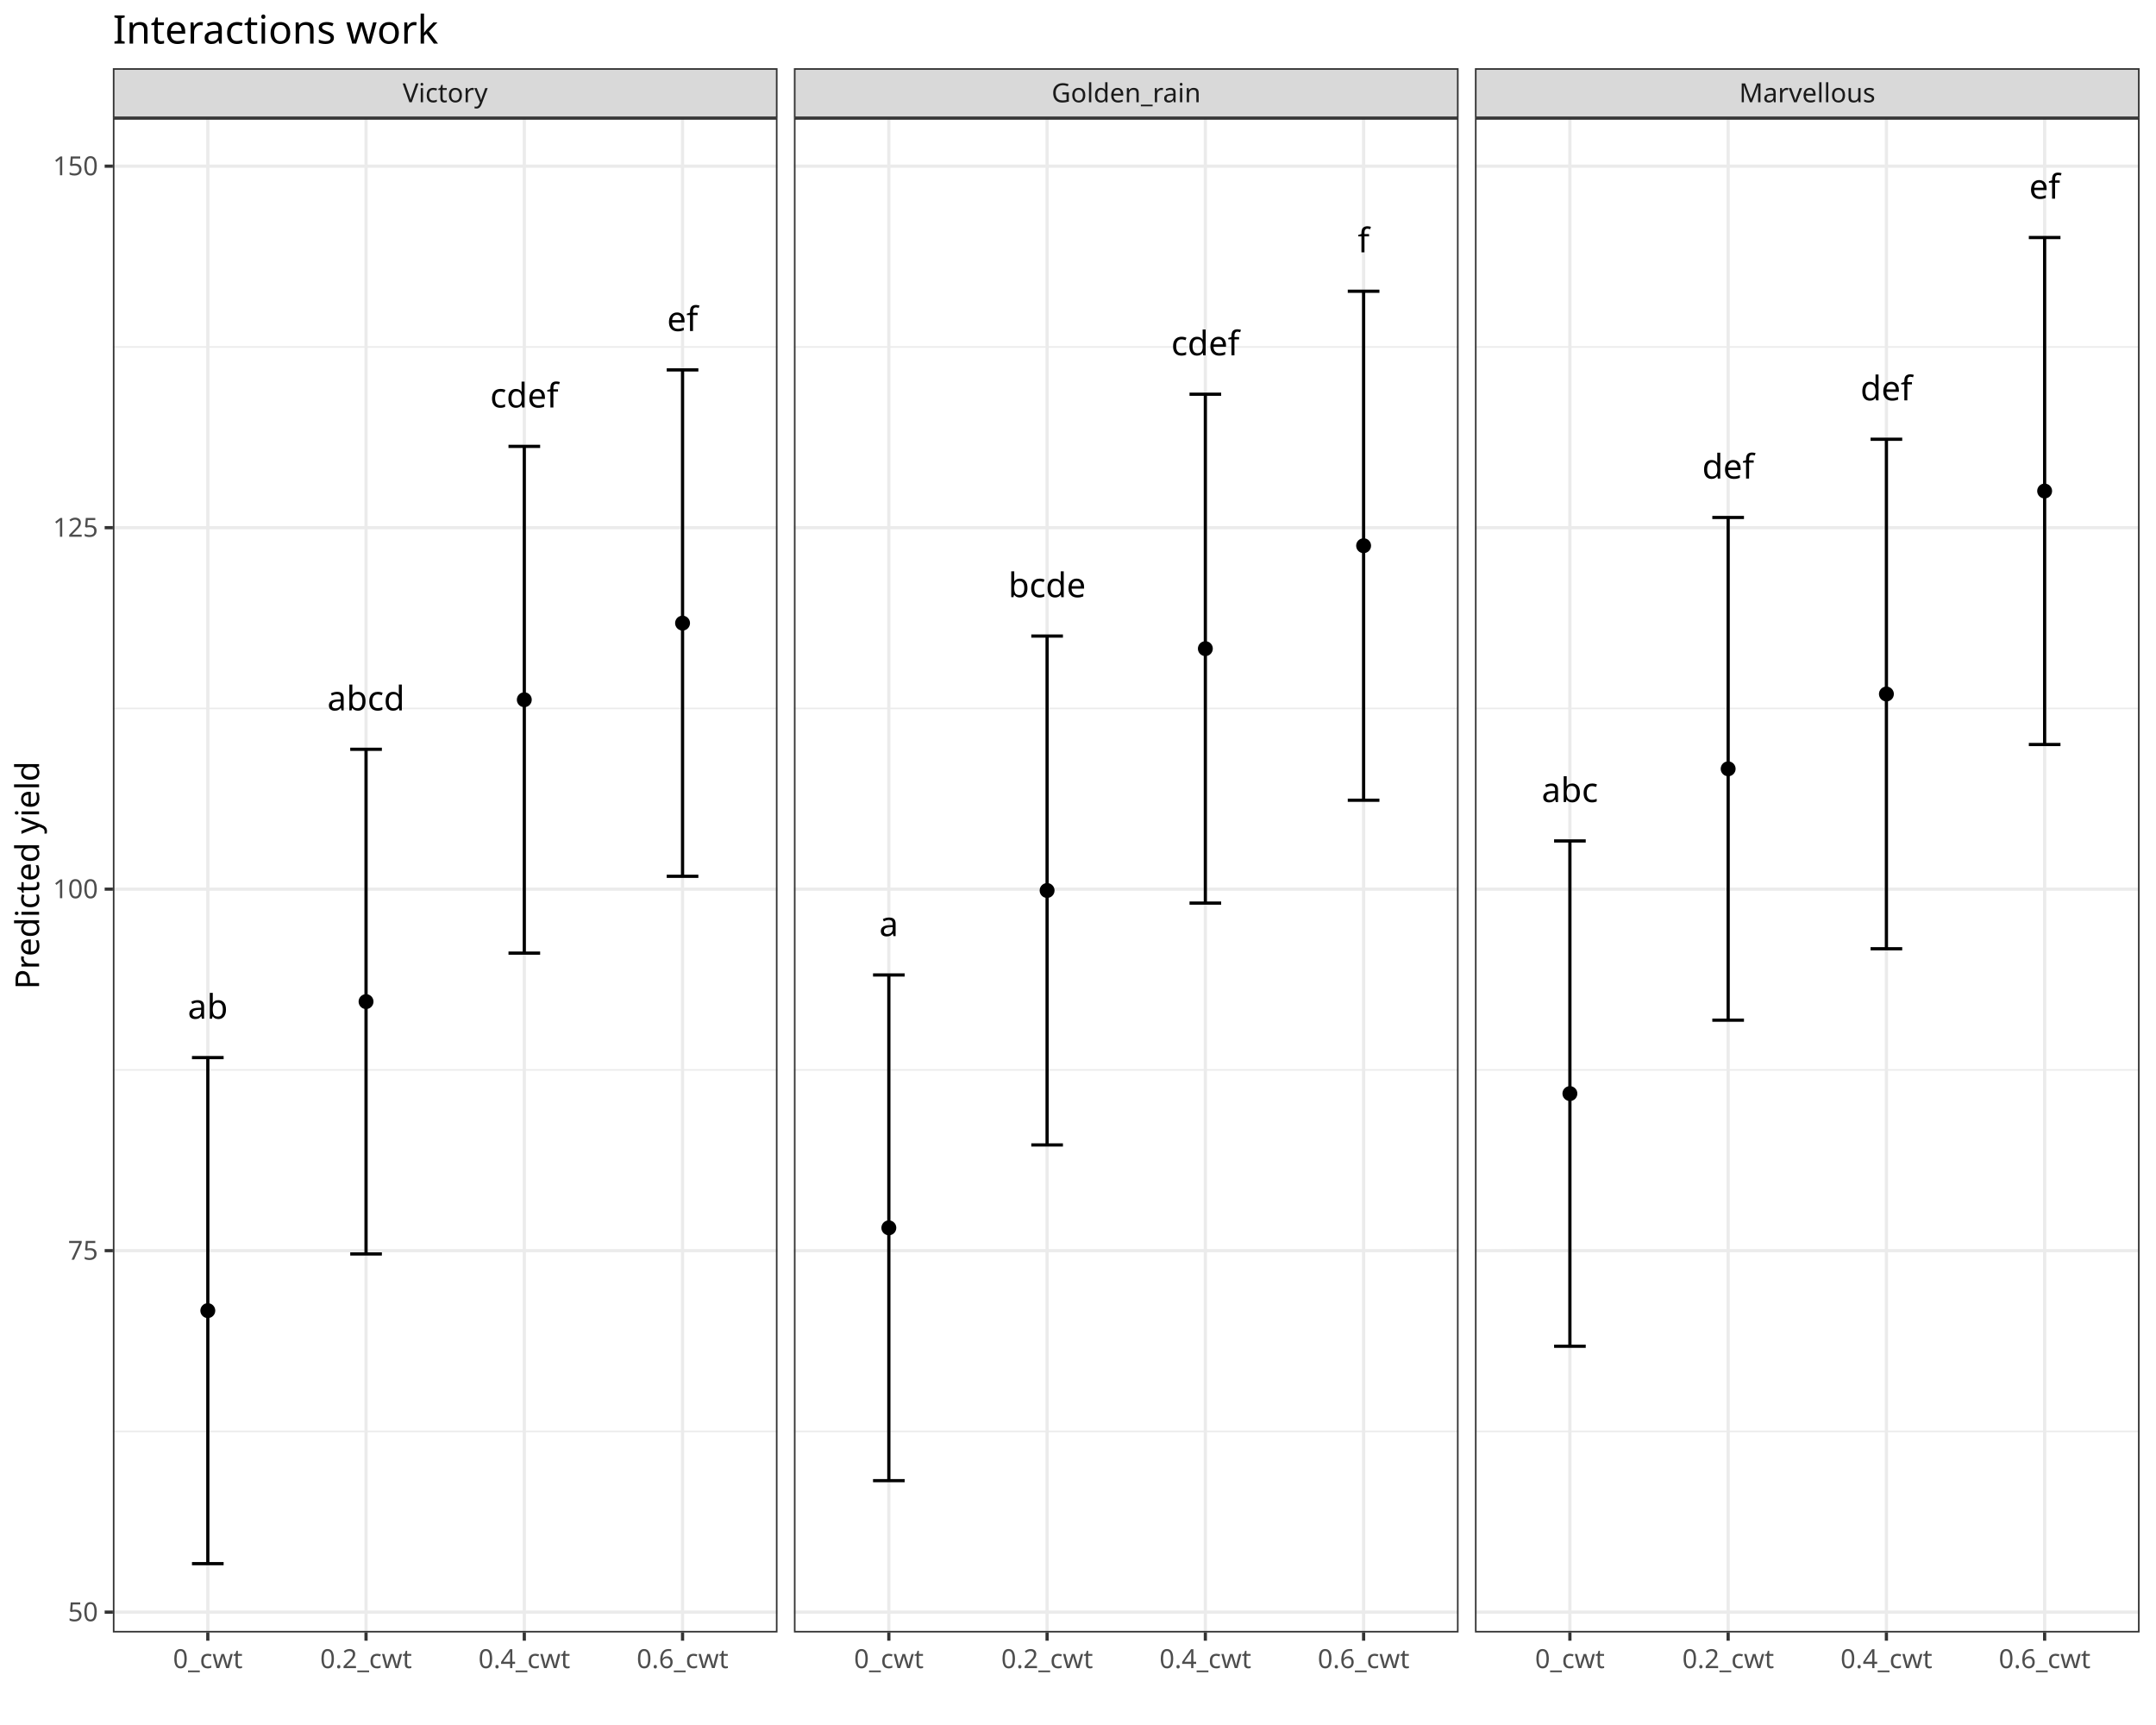
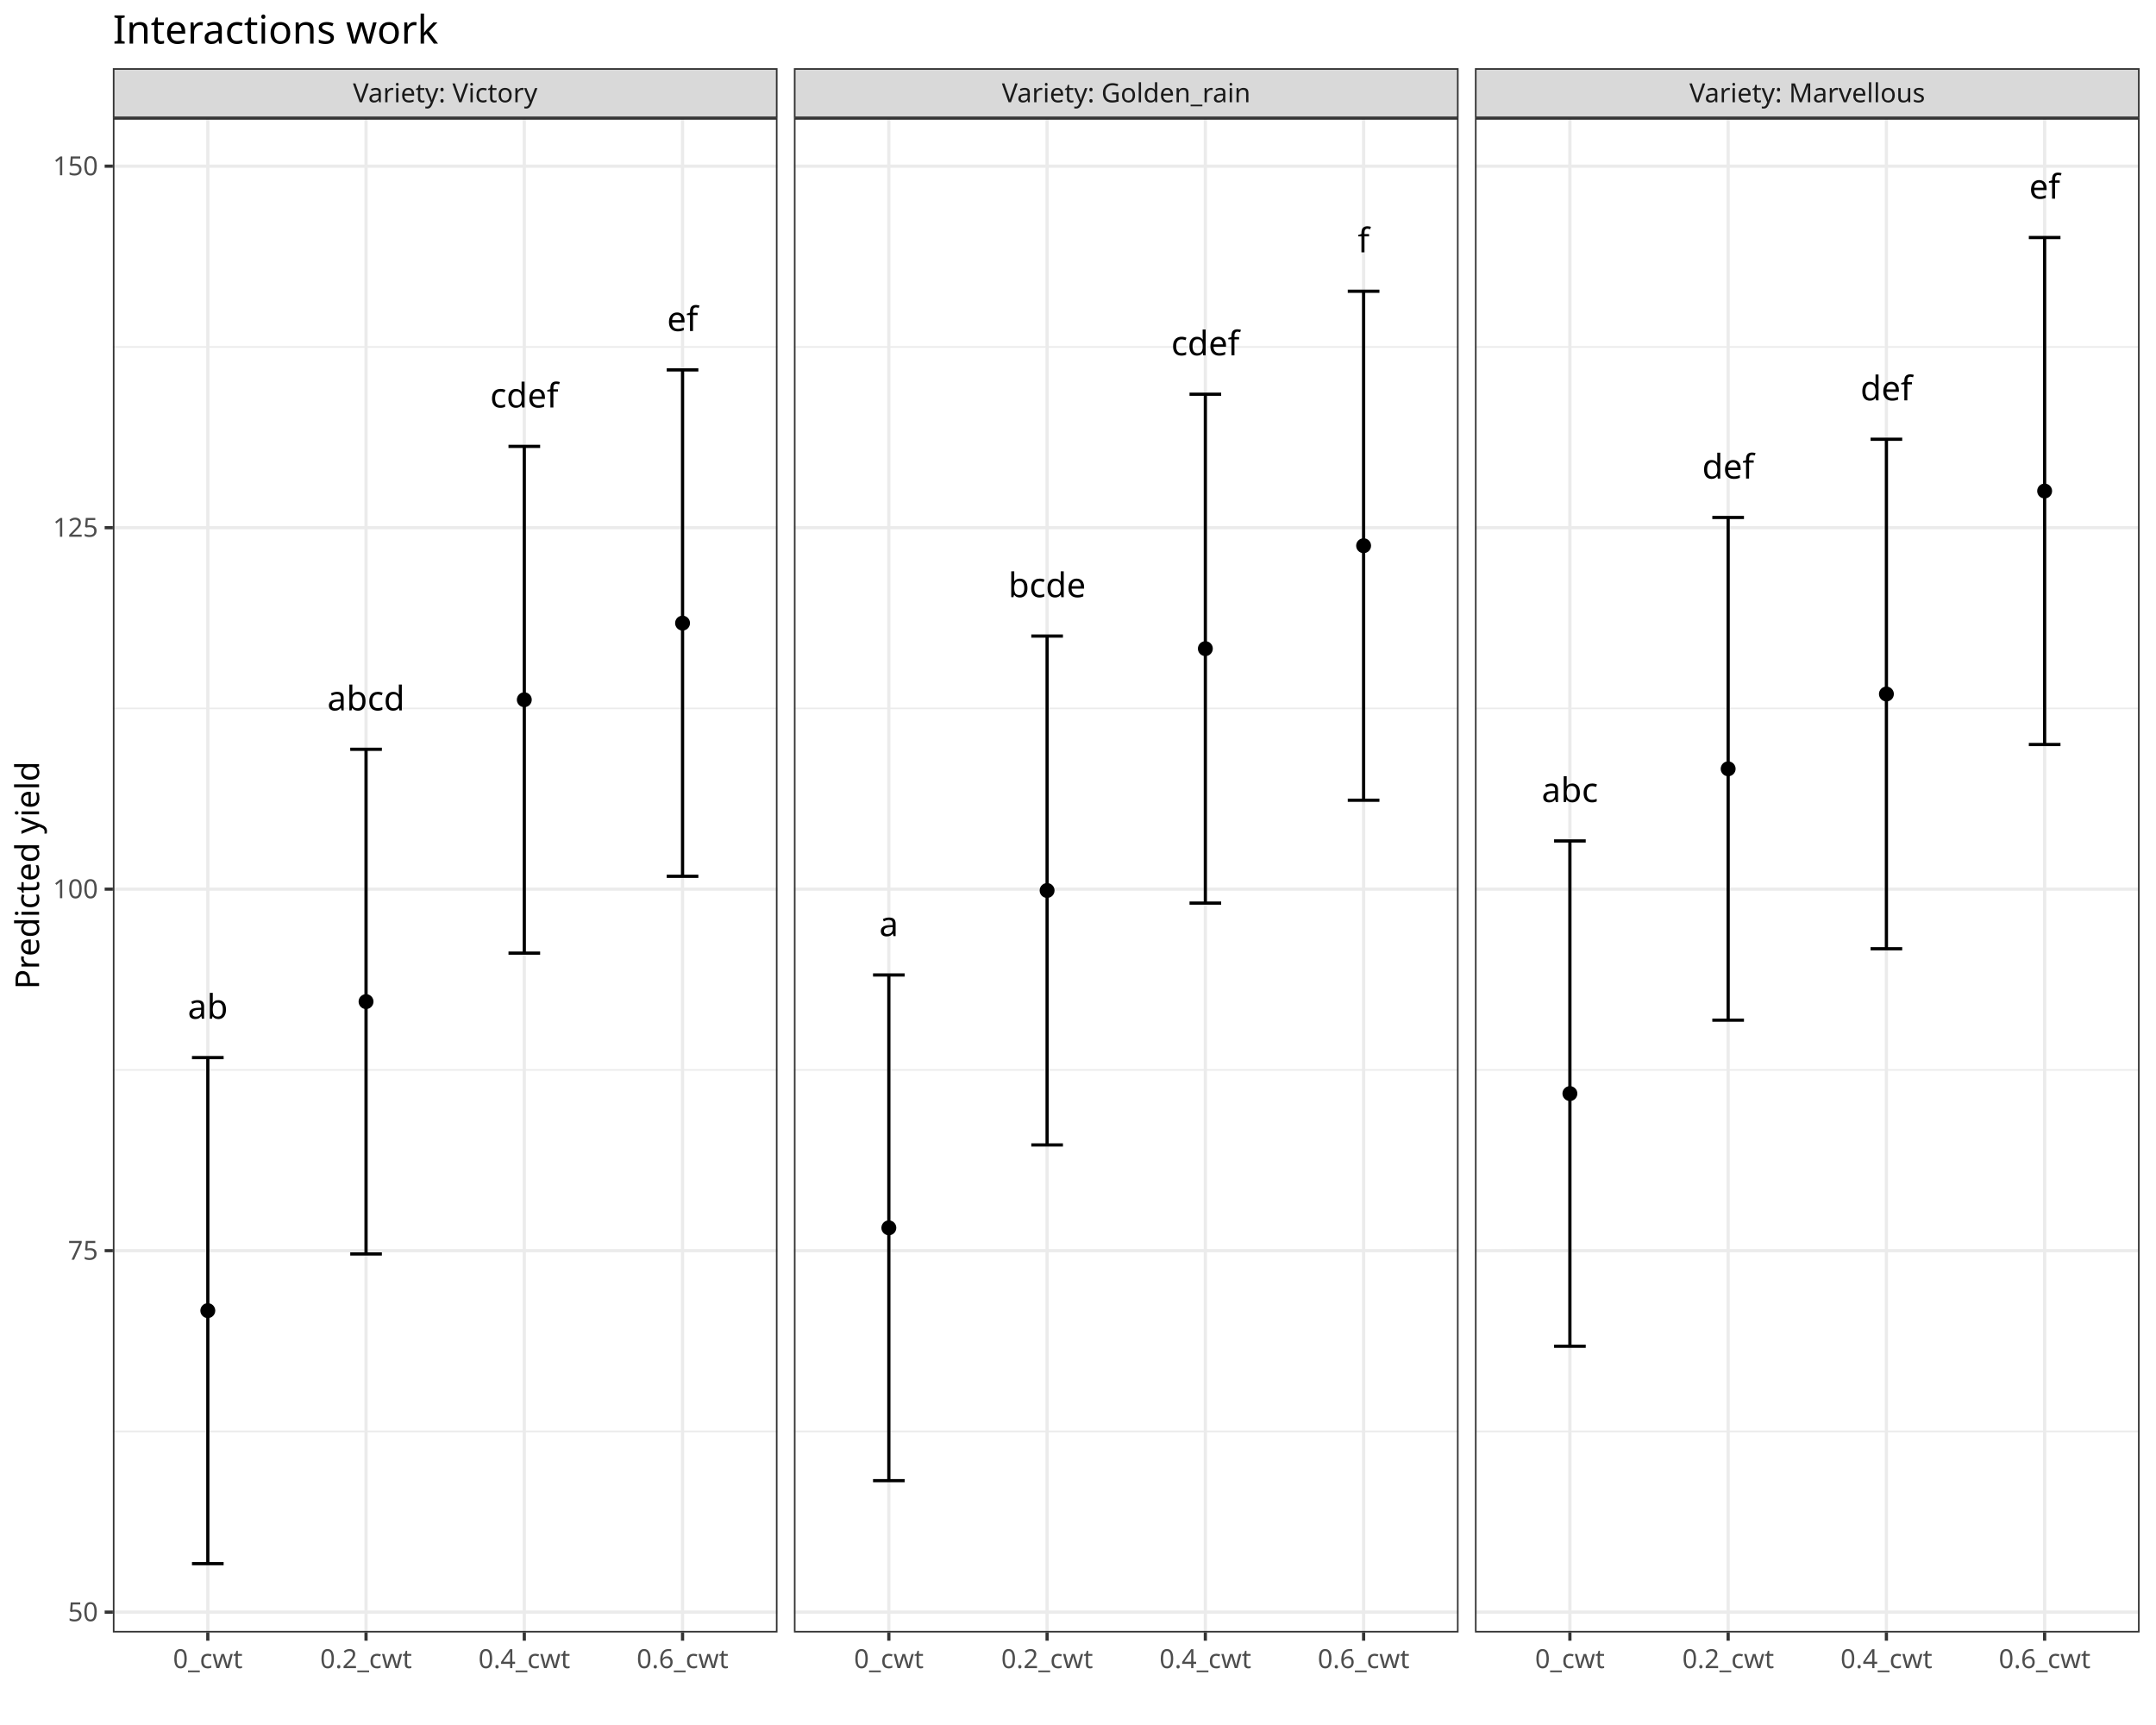
<svg xmlns="http://www.w3.org/2000/svg" class="svglite" data-engine-version="2.0" width="720.00pt" height="576.00pt" viewBox="0 0 720.00 576.00">
  <defs>
    <style type="text/css">
    .svglite line, .svglite polyline, .svglite polygon, .svglite path, .svglite rect, .svglite circle {
      fill: none;
      stroke: #000000;
      stroke-linecap: round;
      stroke-linejoin: round;
      stroke-miterlimit: 10.00;
    }
  </style>
  </defs>
  <rect width="100%" height="100%" style="stroke: none; fill: #FFFFFF;" />
  <defs>
    <clipPath id="cpMC4wMHw3MjAuMDB8MC4wMHw1NzYuMDA=">
      <rect x="0.00" y="0.00" width="720.00" height="576.00" />
    </clipPath>
  </defs>
  <g clip-path="url(#cpMC4wMHw3MjAuMDB8MC4wMHw1NzYuMDA=)">
    <rect x="-0" y="0.00" width="720.00" height="576.00" style="stroke-width: 1.07; stroke: #FFFFFF; fill: #FFFFFF;" />
  </g>
  <defs>
    <clipPath id="cpMzcuNjl8MjU5LjY1fDM5LjQzfDU0NS4xMQ==">
      <rect x="37.69" y="39.43" width="221.96" height="505.68" />
    </clipPath>
  </defs>
  <g clip-path="url(#cpMzcuNjl8MjU5LjY1fDM5LjQzfDU0NS4xMQ==)">
    <rect x="37.69" y="39.43" width="221.96" height="505.68" style="stroke-width: 1.07; stroke: none; fill: #FFFFFF;" />
    <polyline points="37.69,477.96 259.65,477.96 " style="stroke-width: 0.53; stroke: #EBEBEB; stroke-linecap: butt;" />
    <polyline points="37.69,357.26 259.65,357.26 " style="stroke-width: 0.53; stroke: #EBEBEB; stroke-linecap: butt;" />
    <polyline points="37.69,236.55 259.65,236.55 " style="stroke-width: 0.53; stroke: #EBEBEB; stroke-linecap: butt;" />
    <polyline points="37.69,115.85 259.65,115.85 " style="stroke-width: 0.53; stroke: #EBEBEB; stroke-linecap: butt;" />
    <polyline points="37.69,538.31 259.65,538.31 " style="stroke-width: 1.07; stroke: #EBEBEB; stroke-linecap: butt;" />
    <polyline points="37.69,417.61 259.65,417.61 " style="stroke-width: 1.07; stroke: #EBEBEB; stroke-linecap: butt;" />
    <polyline points="37.69,296.90 259.65,296.90 " style="stroke-width: 1.07; stroke: #EBEBEB; stroke-linecap: butt;" />
    <polyline points="37.69,176.20 259.65,176.20 " style="stroke-width: 1.07; stroke: #EBEBEB; stroke-linecap: butt;" />
    <polyline points="37.69,55.49 259.65,55.49 " style="stroke-width: 1.07; stroke: #EBEBEB; stroke-linecap: butt;" />
    <polyline points="69.40,545.11 69.40,39.43 " style="stroke-width: 1.07; stroke: #EBEBEB; stroke-linecap: butt;" />
    <polyline points="122.24,545.11 122.24,39.43 " style="stroke-width: 1.07; stroke: #EBEBEB; stroke-linecap: butt;" />
    <polyline points="175.09,545.11 175.09,39.43 " style="stroke-width: 1.07; stroke: #EBEBEB; stroke-linecap: butt;" />
    <polyline points="227.94,545.11 227.94,39.43 " style="stroke-width: 1.07; stroke: #EBEBEB; stroke-linecap: butt;" />
    <circle cx="69.40" cy="437.64" r="2.49" style="stroke-width: 0.71; stroke: none; fill: #000000;" />
    <circle cx="122.24" cy="334.45" r="2.49" style="stroke-width: 0.71; stroke: none; fill: #000000;" />
    <circle cx="175.09" cy="233.65" r="2.49" style="stroke-width: 0.71; stroke: none; fill: #000000;" />
    <circle cx="227.94" cy="208.07" r="2.49" style="stroke-width: 0.71; stroke: none; fill: #000000;" />
    <polyline points="64.11,353.15 74.68,353.15 " style="stroke-width: 1.07; stroke-linecap: butt;" />
    <polyline points="69.40,353.15 69.40,522.13 " style="stroke-width: 1.07; stroke-linecap: butt;" />
    <polyline points="64.11,522.13 74.68,522.13 " style="stroke-width: 1.07; stroke-linecap: butt;" />
    <polyline points="116.96,250.19 127.53,250.19 " style="stroke-width: 1.07; stroke-linecap: butt;" />
    <polyline points="122.24,250.19 122.24,418.71 " style="stroke-width: 1.07; stroke-linecap: butt;" />
    <polyline points="116.96,418.71 127.53,418.71 " style="stroke-width: 1.07; stroke-linecap: butt;" />
    <polyline points="169.81,149.05 180.38,149.05 " style="stroke-width: 1.07; stroke-linecap: butt;" />
    <polyline points="175.09,149.05 175.09,318.26 " style="stroke-width: 1.07; stroke-linecap: butt;" />
    <polyline points="169.81,318.26 180.38,318.26 " style="stroke-width: 1.07; stroke-linecap: butt;" />
    <polyline points="222.65,123.52 233.22,123.52 " style="stroke-width: 1.07; stroke-linecap: butt;" />
    <polyline points="227.94,123.52 227.94,292.61 " style="stroke-width: 1.07; stroke-linecap: butt;" />
    <polyline points="222.65,292.61 233.22,292.61 " style="stroke-width: 1.07; stroke-linecap: butt;" />
    <text x="69.40" y="340.17" text-anchor="middle" style="font-size: 11.38px; font-family: sans;" textLength="12.66px" lengthAdjust="spacingAndGlyphs">ab</text>
    <text x="122.24" y="237.21" text-anchor="middle" style="font-size: 11.38px; font-family: sans;" textLength="24.69px" lengthAdjust="spacingAndGlyphs">abcd</text>
    <text x="175.09" y="136.07" text-anchor="middle" style="font-size: 11.38px; font-family: sans;" textLength="21.52px" lengthAdjust="spacingAndGlyphs">cdef</text>
    <text x="227.94" y="110.54" text-anchor="middle" style="font-size: 11.38px; font-family: sans;" textLength="9.49px" lengthAdjust="spacingAndGlyphs">ef</text>
    <rect x="37.69" y="39.43" width="221.96" height="505.68" style="stroke-width: 1.07; stroke: #333333;" />
  </g>
  <g clip-path="url(#cpMC4wMHw3MjAuMDB8MC4wMHw1NzYuMDA=)">
</g>
  <defs>
    <clipPath id="cpMjY1LjEzfDQ4Ny4wOHwzOS40M3w1NDUuMTE=">
      <rect x="265.13" y="39.43" width="221.96" height="505.68" />
    </clipPath>
  </defs>
  <g clip-path="url(#cpMjY1LjEzfDQ4Ny4wOHwzOS40M3w1NDUuMTE=)">
    <rect x="265.13" y="39.43" width="221.96" height="505.68" style="stroke-width: 1.07; stroke: none; fill: #FFFFFF;" />
    <polyline points="265.13,477.96 487.08,477.96 " style="stroke-width: 0.53; stroke: #EBEBEB; stroke-linecap: butt;" />
    <polyline points="265.13,357.26 487.08,357.26 " style="stroke-width: 0.53; stroke: #EBEBEB; stroke-linecap: butt;" />
    <polyline points="265.13,236.55 487.08,236.55 " style="stroke-width: 0.53; stroke: #EBEBEB; stroke-linecap: butt;" />
    <polyline points="265.13,115.85 487.08,115.85 " style="stroke-width: 0.53; stroke: #EBEBEB; stroke-linecap: butt;" />
    <polyline points="265.13,538.31 487.08,538.31 " style="stroke-width: 1.07; stroke: #EBEBEB; stroke-linecap: butt;" />
    <polyline points="265.13,417.61 487.08,417.61 " style="stroke-width: 1.07; stroke: #EBEBEB; stroke-linecap: butt;" />
    <polyline points="265.13,296.90 487.08,296.90 " style="stroke-width: 1.07; stroke: #EBEBEB; stroke-linecap: butt;" />
    <polyline points="265.13,176.20 487.08,176.20 " style="stroke-width: 1.07; stroke: #EBEBEB; stroke-linecap: butt;" />
    <polyline points="265.13,55.49 487.08,55.49 " style="stroke-width: 1.07; stroke: #EBEBEB; stroke-linecap: butt;" />
    <polyline points="296.83,545.11 296.83,39.43 " style="stroke-width: 1.07; stroke: #EBEBEB; stroke-linecap: butt;" />
    <polyline points="349.68,545.11 349.68,39.43 " style="stroke-width: 1.07; stroke: #EBEBEB; stroke-linecap: butt;" />
    <polyline points="402.53,545.11 402.53,39.43 " style="stroke-width: 1.07; stroke: #EBEBEB; stroke-linecap: butt;" />
    <polyline points="455.38,545.11 455.38,39.43 " style="stroke-width: 1.07; stroke: #EBEBEB; stroke-linecap: butt;" />
    <circle cx="296.83" cy="409.99" r="2.49" style="stroke-width: 0.71; stroke: none; fill: #000000;" />
    <circle cx="349.68" cy="297.35" r="2.49" style="stroke-width: 0.71; stroke: none; fill: #000000;" />
    <circle cx="402.53" cy="216.59" r="2.49" style="stroke-width: 0.71; stroke: none; fill: #000000;" />
    <circle cx="455.38" cy="182.22" r="2.49" style="stroke-width: 0.71; stroke: none; fill: #000000;" />
    <polyline points="291.55,325.56 302.12,325.56 " style="stroke-width: 1.07; stroke-linecap: butt;" />
    <polyline points="296.83,325.56 296.83,494.41 " style="stroke-width: 1.07; stroke-linecap: butt;" />
    <polyline points="291.55,494.41 302.12,494.41 " style="stroke-width: 1.07; stroke-linecap: butt;" />
    <polyline points="344.40,212.39 354.97,212.39 " style="stroke-width: 1.07; stroke-linecap: butt;" />
    <polyline points="349.68,212.39 349.68,382.31 " style="stroke-width: 1.07; stroke-linecap: butt;" />
    <polyline points="344.40,382.31 354.97,382.31 " style="stroke-width: 1.07; stroke-linecap: butt;" />
    <polyline points="397.24,131.63 407.81,131.63 " style="stroke-width: 1.07; stroke-linecap: butt;" />
    <polyline points="402.53,131.63 402.53,301.55 " style="stroke-width: 1.07; stroke-linecap: butt;" />
    <polyline points="397.24,301.55 407.81,301.55 " style="stroke-width: 1.07; stroke-linecap: butt;" />
    <polyline points="450.09,97.24 460.66,97.24 " style="stroke-width: 1.07; stroke-linecap: butt;" />
    <polyline points="455.38,97.24 455.38,267.21 " style="stroke-width: 1.07; stroke-linecap: butt;" />
    <polyline points="450.09,267.21 460.66,267.21 " style="stroke-width: 1.07; stroke-linecap: butt;" />
    <text x="296.83" y="312.58" text-anchor="middle" style="font-size: 11.38px; font-family: sans;" textLength="6.33px" lengthAdjust="spacingAndGlyphs">a</text>
    <text x="349.68" y="199.41" text-anchor="middle" style="font-size: 11.38px; font-family: sans;" textLength="24.69px" lengthAdjust="spacingAndGlyphs">bcde</text>
    <text x="402.53" y="118.65" text-anchor="middle" style="font-size: 11.38px; font-family: sans;" textLength="21.52px" lengthAdjust="spacingAndGlyphs">cdef</text>
    <text x="455.38" y="84.25" text-anchor="middle" style="font-size: 11.38px; font-family: sans;" textLength="3.16px" lengthAdjust="spacingAndGlyphs">f</text>
    <rect x="265.13" y="39.43" width="221.96" height="505.68" style="stroke-width: 1.07; stroke: #333333;" />
  </g>
  <g clip-path="url(#cpMC4wMHw3MjAuMDB8MC4wMHw1NzYuMDA=)">
</g>
  <defs>
    <clipPath id="cpNDkyLjU2fDcxNC41MnwzOS40M3w1NDUuMTE=">
      <rect x="492.56" y="39.43" width="221.96" height="505.68" />
    </clipPath>
  </defs>
  <g clip-path="url(#cpNDkyLjU2fDcxNC41MnwzOS40M3w1NDUuMTE=)">
    <rect x="492.56" y="39.43" width="221.96" height="505.68" style="stroke-width: 1.07; stroke: none; fill: #FFFFFF;" />
    <polyline points="492.56,477.96 714.52,477.96 " style="stroke-width: 0.53; stroke: #EBEBEB; stroke-linecap: butt;" />
    <polyline points="492.56,357.26 714.52,357.26 " style="stroke-width: 0.53; stroke: #EBEBEB; stroke-linecap: butt;" />
    <polyline points="492.56,236.55 714.52,236.55 " style="stroke-width: 0.53; stroke: #EBEBEB; stroke-linecap: butt;" />
    <polyline points="492.56,115.85 714.52,115.85 " style="stroke-width: 0.53; stroke: #EBEBEB; stroke-linecap: butt;" />
    <polyline points="492.56,538.31 714.52,538.31 " style="stroke-width: 1.07; stroke: #EBEBEB; stroke-linecap: butt;" />
    <polyline points="492.56,417.61 714.52,417.61 " style="stroke-width: 1.07; stroke: #EBEBEB; stroke-linecap: butt;" />
    <polyline points="492.56,296.90 714.52,296.90 " style="stroke-width: 1.07; stroke: #EBEBEB; stroke-linecap: butt;" />
    <polyline points="492.56,176.20 714.52,176.20 " style="stroke-width: 1.07; stroke: #EBEBEB; stroke-linecap: butt;" />
    <polyline points="492.56,55.49 714.52,55.49 " style="stroke-width: 1.07; stroke: #EBEBEB; stroke-linecap: butt;" />
    <polyline points="524.27,545.11 524.27,39.43 " style="stroke-width: 1.07; stroke: #EBEBEB; stroke-linecap: butt;" />
    <polyline points="577.12,545.11 577.12,39.43 " style="stroke-width: 1.07; stroke: #EBEBEB; stroke-linecap: butt;" />
    <polyline points="629.97,545.11 629.97,39.43 " style="stroke-width: 1.07; stroke: #EBEBEB; stroke-linecap: butt;" />
    <polyline points="682.81,545.11 682.81,39.43 " style="stroke-width: 1.07; stroke: #EBEBEB; stroke-linecap: butt;" />
    <circle cx="524.27" cy="365.16" r="2.49" style="stroke-width: 0.71; stroke: none; fill: #000000;" />
    <circle cx="577.12" cy="256.72" r="2.49" style="stroke-width: 0.71; stroke: none; fill: #000000;" />
    <circle cx="629.97" cy="231.74" r="2.49" style="stroke-width: 0.71; stroke: none; fill: #000000;" />
    <circle cx="682.81" cy="163.96" r="2.49" style="stroke-width: 0.71; stroke: none; fill: #000000;" />
    <polyline points="518.99,280.80 529.56,280.80 " style="stroke-width: 1.07; stroke-linecap: butt;" />
    <polyline points="524.27,280.80 524.27,449.53 " style="stroke-width: 1.07; stroke-linecap: butt;" />
    <polyline points="518.99,449.53 529.56,449.53 " style="stroke-width: 1.07; stroke-linecap: butt;" />
    <polyline points="571.83,172.79 582.40,172.79 " style="stroke-width: 1.07; stroke-linecap: butt;" />
    <polyline points="577.12,172.79 577.12,340.64 " style="stroke-width: 1.07; stroke-linecap: butt;" />
    <polyline points="571.83,340.64 582.40,340.64 " style="stroke-width: 1.07; stroke-linecap: butt;" />
    <polyline points="624.68,146.67 635.25,146.67 " style="stroke-width: 1.07; stroke-linecap: butt;" />
    <polyline points="629.97,146.67 629.97,316.80 " style="stroke-width: 1.07; stroke-linecap: butt;" />
    <polyline points="624.68,316.80 635.25,316.80 " style="stroke-width: 1.07; stroke-linecap: butt;" />
    <polyline points="677.53,79.32 688.10,79.32 " style="stroke-width: 1.07; stroke-linecap: butt;" />
    <polyline points="682.81,79.32 682.81,248.60 " style="stroke-width: 1.07; stroke-linecap: butt;" />
    <polyline points="677.53,248.60 688.10,248.60 " style="stroke-width: 1.07; stroke-linecap: butt;" />
    <text x="524.27" y="267.82" text-anchor="middle" style="font-size: 11.38px; font-family: sans;" textLength="18.36px" lengthAdjust="spacingAndGlyphs">abc</text>
    <text x="577.12" y="159.81" text-anchor="middle" style="font-size: 11.38px; font-family: sans;" textLength="15.82px" lengthAdjust="spacingAndGlyphs">def</text>
    <text x="629.97" y="133.69" text-anchor="middle" style="font-size: 11.38px; font-family: sans;" textLength="15.82px" lengthAdjust="spacingAndGlyphs">def</text>
    <text x="682.81" y="66.34" text-anchor="middle" style="font-size: 11.38px; font-family: sans;" textLength="9.49px" lengthAdjust="spacingAndGlyphs">ef</text>
    <rect x="492.56" y="39.43" width="221.96" height="505.68" style="stroke-width: 1.07; stroke: #333333;" />
  </g>
  <g clip-path="url(#cpMC4wMHw3MjAuMDB8MC4wMHw1NzYuMDA=)">
</g>
  <defs>
    <clipPath id="cpMzcuNjl8MjU5LjY1fDIyLjc4fDM5LjQz">
      <rect x="37.69" y="22.78" width="221.96" height="16.65" />
    </clipPath>
  </defs>
  <g clip-path="url(#cpMzcuNjl8MjU5LjY1fDIyLjc4fDM5LjQz)">
    <rect x="37.69" y="22.78" width="221.96" height="16.65" style="stroke-width: 1.07; stroke: #333333; fill: #D9D9D9;" />
-     <text x="148.67" y="34.14" text-anchor="middle" style="font-size: 8.80px; fill: #1A1A1A; font-family: sans;" textLength="26.90px" lengthAdjust="spacingAndGlyphs">Victory</text>
+     <text x="148.67" y="34.14" text-anchor="middle" style="font-size: 8.80px; fill: #1A1A1A; font-family: sans;" textLength="59.18px" lengthAdjust="spacingAndGlyphs">Variety: Victory</text>
  </g>
  <g clip-path="url(#cpMC4wMHw3MjAuMDB8MC4wMHw1NzYuMDA=)">
</g>
  <defs>
    <clipPath id="cpMjY1LjEzfDQ4Ny4wOHwyMi43OHwzOS40Mw==">
      <rect x="265.13" y="22.78" width="221.96" height="16.65" />
    </clipPath>
  </defs>
  <g clip-path="url(#cpMjY1LjEzfDQ4Ny4wOHwyMi43OHwzOS40Mw==)">
    <rect x="265.13" y="22.78" width="221.96" height="16.65" style="stroke-width: 1.07; stroke: #333333; fill: #D9D9D9;" />
-     <text x="376.10" y="34.14" text-anchor="middle" style="font-size: 8.80px; fill: #1A1A1A; font-family: sans;" textLength="47.95px" lengthAdjust="spacingAndGlyphs">Golden_rain</text>
+     <text x="376.10" y="34.14" text-anchor="middle" style="font-size: 8.80px; fill: #1A1A1A; font-family: sans;" textLength="80.23px" lengthAdjust="spacingAndGlyphs">Variety: Golden_rain</text>
  </g>
  <g clip-path="url(#cpMC4wMHw3MjAuMDB8MC4wMHw1NzYuMDA=)">
</g>
  <defs>
    <clipPath id="cpNDkyLjU2fDcxNC41MnwyMi43OHwzOS40Mw==">
      <rect x="492.56" y="22.78" width="221.96" height="16.65" />
    </clipPath>
  </defs>
  <g clip-path="url(#cpNDkyLjU2fDcxNC41MnwyMi43OHwzOS40Mw==)">
    <rect x="492.56" y="22.78" width="221.96" height="16.65" style="stroke-width: 1.07; stroke: #333333; fill: #D9D9D9;" />
-     <text x="603.54" y="34.14" text-anchor="middle" style="font-size: 8.80px; fill: #1A1A1A; font-family: sans;" textLength="42.56px" lengthAdjust="spacingAndGlyphs">Marvellous</text>
+     <text x="603.54" y="34.14" text-anchor="middle" style="font-size: 8.80px; fill: #1A1A1A; font-family: sans;" textLength="74.84px" lengthAdjust="spacingAndGlyphs">Variety: Marvellous</text>
  </g>
  <g clip-path="url(#cpMC4wMHw3MjAuMDB8MC4wMHw1NzYuMDA=)">
    <polyline points="69.40,547.85 69.40,545.11 " style="stroke-width: 1.07; stroke: #333333; stroke-linecap: butt;" />
    <polyline points="122.24,547.85 122.24,545.11 " style="stroke-width: 1.07; stroke: #333333; stroke-linecap: butt;" />
    <polyline points="175.09,547.85 175.09,545.11 " style="stroke-width: 1.07; stroke: #333333; stroke-linecap: butt;" />
    <polyline points="227.94,547.85 227.94,545.11 " style="stroke-width: 1.07; stroke: #333333; stroke-linecap: butt;" />
    <text x="69.40" y="557.01" text-anchor="middle" style="font-size: 8.80px; fill: #4D4D4D; font-family: sans;" textLength="22.99px" lengthAdjust="spacingAndGlyphs">0_cwt</text>
    <text x="122.24" y="557.01" text-anchor="middle" style="font-size: 8.80px; fill: #4D4D4D; font-family: sans;" textLength="30.33px" lengthAdjust="spacingAndGlyphs">0.2_cwt</text>
    <text x="175.09" y="557.01" text-anchor="middle" style="font-size: 8.80px; fill: #4D4D4D; font-family: sans;" textLength="30.33px" lengthAdjust="spacingAndGlyphs">0.4_cwt</text>
    <text x="227.94" y="557.01" text-anchor="middle" style="font-size: 8.80px; fill: #4D4D4D; font-family: sans;" textLength="30.33px" lengthAdjust="spacingAndGlyphs">0.6_cwt</text>
    <polyline points="296.83,547.85 296.83,545.11 " style="stroke-width: 1.07; stroke: #333333; stroke-linecap: butt;" />
    <polyline points="349.68,547.85 349.68,545.11 " style="stroke-width: 1.07; stroke: #333333; stroke-linecap: butt;" />
    <polyline points="402.53,547.85 402.53,545.11 " style="stroke-width: 1.07; stroke: #333333; stroke-linecap: butt;" />
    <polyline points="455.38,547.85 455.38,545.11 " style="stroke-width: 1.07; stroke: #333333; stroke-linecap: butt;" />
    <text x="296.83" y="557.01" text-anchor="middle" style="font-size: 8.80px; fill: #4D4D4D; font-family: sans;" textLength="22.99px" lengthAdjust="spacingAndGlyphs">0_cwt</text>
    <text x="349.68" y="557.01" text-anchor="middle" style="font-size: 8.80px; fill: #4D4D4D; font-family: sans;" textLength="30.33px" lengthAdjust="spacingAndGlyphs">0.2_cwt</text>
    <text x="402.53" y="557.01" text-anchor="middle" style="font-size: 8.80px; fill: #4D4D4D; font-family: sans;" textLength="30.33px" lengthAdjust="spacingAndGlyphs">0.4_cwt</text>
    <text x="455.38" y="557.01" text-anchor="middle" style="font-size: 8.80px; fill: #4D4D4D; font-family: sans;" textLength="30.33px" lengthAdjust="spacingAndGlyphs">0.6_cwt</text>
    <polyline points="524.27,547.85 524.27,545.11 " style="stroke-width: 1.07; stroke: #333333; stroke-linecap: butt;" />
    <polyline points="577.12,547.85 577.12,545.11 " style="stroke-width: 1.07; stroke: #333333; stroke-linecap: butt;" />
    <polyline points="629.97,547.85 629.97,545.11 " style="stroke-width: 1.07; stroke: #333333; stroke-linecap: butt;" />
    <polyline points="682.81,547.85 682.81,545.11 " style="stroke-width: 1.07; stroke: #333333; stroke-linecap: butt;" />
    <text x="524.27" y="557.01" text-anchor="middle" style="font-size: 8.80px; fill: #4D4D4D; font-family: sans;" textLength="22.99px" lengthAdjust="spacingAndGlyphs">0_cwt</text>
    <text x="577.12" y="557.01" text-anchor="middle" style="font-size: 8.80px; fill: #4D4D4D; font-family: sans;" textLength="30.33px" lengthAdjust="spacingAndGlyphs">0.2_cwt</text>
    <text x="629.97" y="557.01" text-anchor="middle" style="font-size: 8.80px; fill: #4D4D4D; font-family: sans;" textLength="30.33px" lengthAdjust="spacingAndGlyphs">0.4_cwt</text>
    <text x="682.81" y="557.01" text-anchor="middle" style="font-size: 8.80px; fill: #4D4D4D; font-family: sans;" textLength="30.33px" lengthAdjust="spacingAndGlyphs">0.6_cwt</text>
    <text x="32.76" y="541.34" text-anchor="end" style="font-size: 8.80px; fill: #4D4D4D; font-family: sans;" textLength="9.79px" lengthAdjust="spacingAndGlyphs">50</text>
    <text x="32.76" y="420.64" text-anchor="end" style="font-size: 8.80px; fill: #4D4D4D; font-family: sans;" textLength="9.79px" lengthAdjust="spacingAndGlyphs">75</text>
    <text x="32.76" y="299.93" text-anchor="end" style="font-size: 8.80px; fill: #4D4D4D; font-family: sans;" textLength="14.68px" lengthAdjust="spacingAndGlyphs">100</text>
    <text x="32.76" y="179.23" text-anchor="end" style="font-size: 8.80px; fill: #4D4D4D; font-family: sans;" textLength="14.68px" lengthAdjust="spacingAndGlyphs">125</text>
    <text x="32.76" y="58.52" text-anchor="end" style="font-size: 8.80px; fill: #4D4D4D; font-family: sans;" textLength="14.68px" lengthAdjust="spacingAndGlyphs">150</text>
    <polyline points="34.95,538.31 37.69,538.31 " style="stroke-width: 1.07; stroke: #333333; stroke-linecap: butt;" />
    <polyline points="34.95,417.61 37.69,417.61 " style="stroke-width: 1.07; stroke: #333333; stroke-linecap: butt;" />
    <polyline points="34.95,296.90 37.69,296.90 " style="stroke-width: 1.07; stroke: #333333; stroke-linecap: butt;" />
    <polyline points="34.95,176.20 37.69,176.20 " style="stroke-width: 1.07; stroke: #333333; stroke-linecap: butt;" />
    <polyline points="34.95,55.49 37.69,55.49 " style="stroke-width: 1.07; stroke: #333333; stroke-linecap: butt;" />
    <text transform="translate(13.05,292.27) rotate(-90)" text-anchor="middle" style="font-size: 11.00px; font-family: sans;" textLength="72.16px" lengthAdjust="spacingAndGlyphs">Predicted yield</text>
    <text x="37.69" y="14.56" style="font-size: 13.20px; font-family: sans;" textLength="99.79px" lengthAdjust="spacingAndGlyphs">Interactions work</text>
  </g>
</svg>
